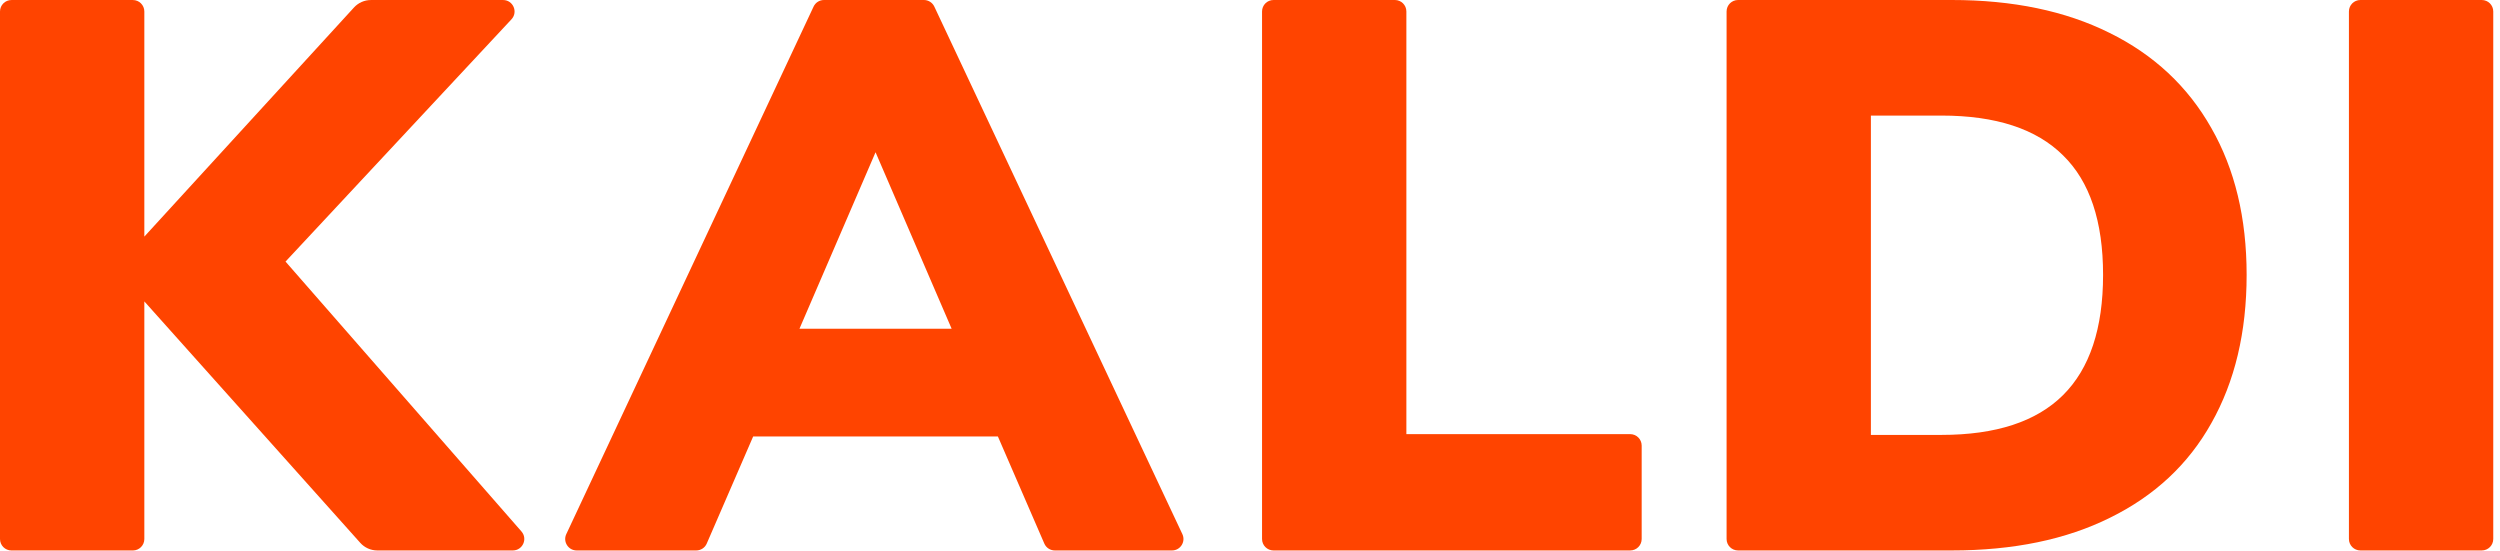
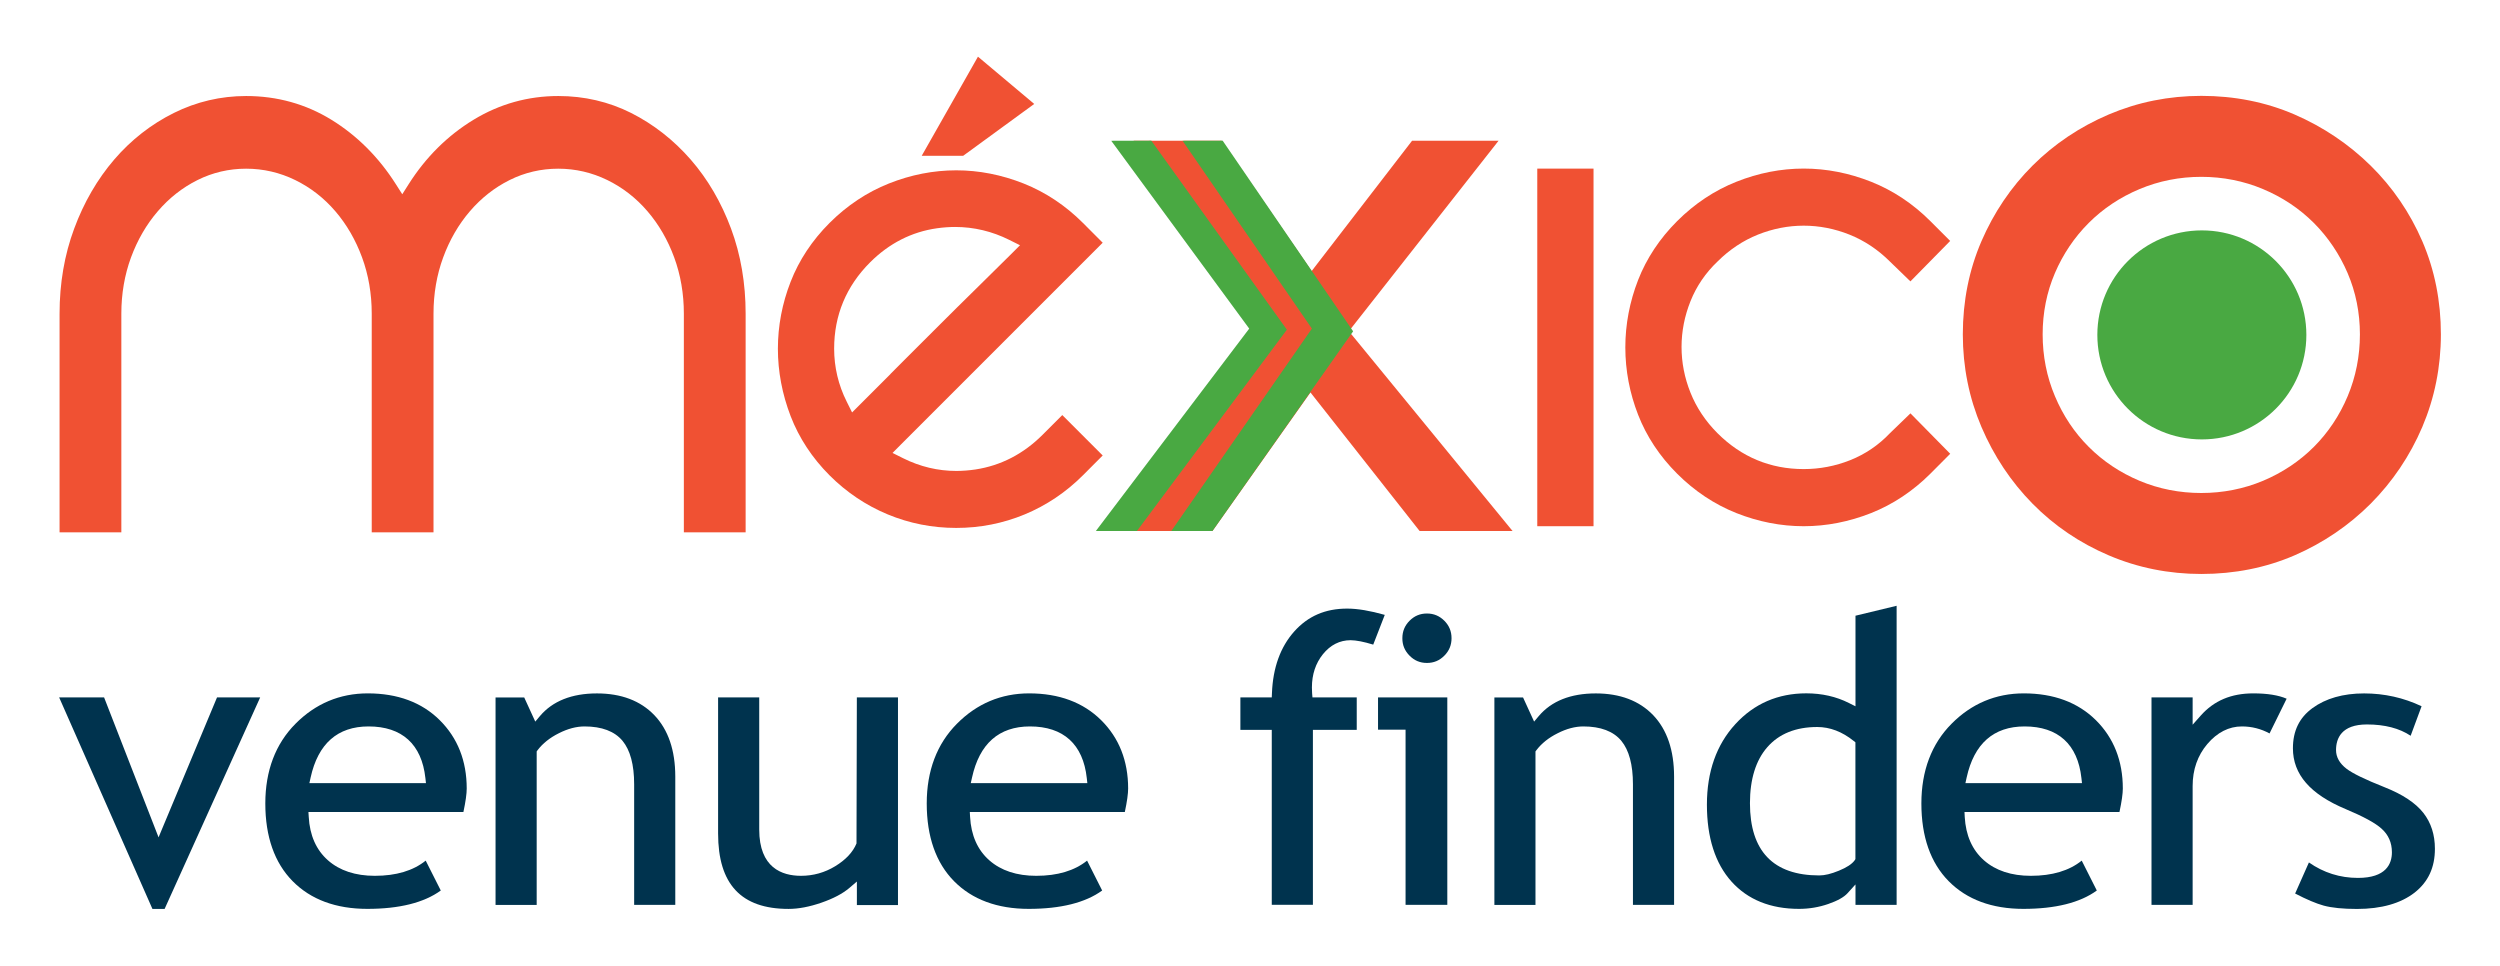
- <svg xmlns="http://www.w3.org/2000/svg" xmlns:xlink="http://www.w3.org/1999/xlink" viewBox="0 0 109 24">
-   <g transform="translate(-1470)">
-     <g style="mix-blend-mode:normal" transform="translate(1470)" fill="#f40">
-       <use xlink:href="#b" style="mix-blend-mode:normal" />
-       <use xlink:href="#c" style="mix-blend-mode:normal" />
-       <use xlink:href="#d" style="mix-blend-mode:normal" />
-       <use xlink:href="#e" style="mix-blend-mode:normal" />
-       <use xlink:href="#f" style="mix-blend-mode:normal" />
+ <svg xmlns="http://www.w3.org/2000/svg" version="1.1" id="Layer_1" x="0px" y="0px" width="65.639px" height="25.352px" viewBox="0 0 65.639 25.352" enable-background="new 0 0 65.639 25.352" xml:space="preserve">
+   <g>
+     <g>
+       <polygon fill="#00334E" points="5.698,18.311 4.163,21.985 2.733,18.311 1.553,18.311 4.002,23.864 4.322,23.864 6.831,18.311       " />
+       <path fill="#00334E" d="M9.656,18.205c-0.734,0-1.373,0.269-1.898,0.798c-0.525,0.529-0.792,1.234-0.792,2.092    c0,0.873,0.242,1.559,0.718,2.041c0.476,0.482,1.135,0.727,1.961,0.727c0.84,0,1.487-0.162,1.928-0.482l-0.396-0.785    c-0.328,0.265-0.777,0.399-1.336,0.399c-0.51,0-0.924-0.137-1.23-0.407c-0.309-0.272-0.479-0.657-0.505-1.142L8.098,21.32h4.069    c0.058-0.272,0.087-0.479,0.087-0.617c0-0.724-0.238-1.328-0.708-1.794C11.076,18.441,10.439,18.205,9.656,18.205z M8.123,20.563    l0.032-0.147c0.196-0.891,0.708-1.343,1.522-1.343c0.878,0,1.395,0.468,1.492,1.355l0.015,0.134H8.123z" />
+       <path fill="#00334E" d="M15.346,19.073c0.454,0,0.79,0.127,0.999,0.378c0.202,0.245,0.305,0.627,0.305,1.14v3.167h1.08v-3.368    c0-0.689-0.185-1.232-0.55-1.613c-0.364-0.379-0.871-0.571-1.506-0.571c-0.66,0-1.164,0.2-1.498,0.595l-0.122,0.145l-0.29-0.633    h-0.753v5.446h1.08v-4.03l0.024-0.033c0.134-0.177,0.322-0.327,0.557-0.444C14.908,19.132,15.135,19.073,15.346,19.073z" />
+       <path fill="#00334E" d="M23.577,23.763v-5.452h-1.08l-0.009,3.834c-0.094,0.229-0.283,0.43-0.561,0.599    c-0.274,0.167-0.576,0.251-0.896,0.251c-0.5,0-1.097-0.211-1.097-1.215v-3.469h-1.08v3.571c0,1.333,0.605,1.982,1.85,1.982    c0.26,0,0.55-0.055,0.864-0.164c0.312-0.108,0.558-0.238,0.732-0.386l0.198-0.169v0.618H23.577z" />
+       <path fill="#00334E" d="M27.021,18.205c-0.734,0-1.373,0.269-1.897,0.798c-0.525,0.529-0.792,1.234-0.792,2.092    c0,0.873,0.242,1.559,0.717,2.041c0.476,0.482,1.136,0.727,1.961,0.727c0.84,0,1.487-0.162,1.928-0.482l-0.396-0.785    c-0.329,0.265-0.777,0.399-1.336,0.399c-0.51,0-0.924-0.137-1.231-0.407c-0.309-0.272-0.479-0.657-0.505-1.142l-0.007-0.127h4.07    c0.058-0.272,0.087-0.479,0.087-0.617c0-0.724-0.238-1.328-0.709-1.794S27.805,18.205,27.021,18.205z M25.488,20.563l0.033-0.147    c0.195-0.891,0.708-1.343,1.521-1.343c0.879,0,1.395,0.468,1.492,1.355l0.015,0.134H25.488z" />
+       <path fill="#00334E" d="M36.055,16.925l0.303-0.781c-0.384-0.109-0.716-0.165-0.987-0.165c-0.575,0-1.03,0.197-1.392,0.603    c-0.361,0.405-0.557,0.948-0.583,1.613l-0.005,0.115h-0.824v0.853h0.824v4.593h1.08v-4.593h1.151v-0.853h-1.163l-0.009-0.112    c-0.004-0.048-0.005-0.098-0.005-0.147c0-0.342,0.097-0.635,0.288-0.873c0.198-0.245,0.443-0.369,0.73-0.369    C35.609,16.811,35.804,16.848,36.055,16.925z" />
+       <g>
+         <path fill="#00334E" d="M37.009,17.215c0.127,0.129,0.276,0.191,0.456,0.191c0.18,0,0.329-0.062,0.457-0.191     c0.127-0.127,0.189-0.278,0.189-0.458c0-0.181-0.062-0.331-0.189-0.459c-0.128-0.127-0.277-0.19-0.457-0.19     c-0.179,0-0.328,0.062-0.456,0.19c-0.127,0.128-0.189,0.278-0.189,0.459C36.819,16.937,36.882,17.087,37.009,17.215z" />
+         <polygon fill="#00334E" points="38,23.757 38,18.311 36.181,18.311 36.181,19.158 36.904,19.158 36.904,23.757    " />
+       </g>
+       <path fill="#00334E" d="M41.571,19.073c0.454,0,0.79,0.127,0.998,0.378c0.202,0.245,0.305,0.627,0.305,1.14v3.167h1.08v-3.368    c0-0.689-0.185-1.232-0.549-1.613c-0.364-0.379-0.871-0.571-1.506-0.571c-0.661,0-1.164,0.2-1.498,0.595l-0.122,0.145l-0.29-0.633    h-0.753v5.446h1.079v-4.03l0.025-0.033c0.134-0.177,0.321-0.327,0.557-0.444C41.132,19.132,41.359,19.073,41.571,19.073z" />
+       <path fill="#00334E" d="M49.797,23.757v-7.852l-1.08,0.261v2.378l-0.174-0.087c-0.333-0.168-0.709-0.253-1.118-0.253    c-0.743,0-1.37,0.271-1.862,0.808c-0.496,0.54-0.747,1.25-0.747,2.114c0,0.864,0.217,1.544,0.647,2.022    c0.427,0.474,1.023,0.715,1.772,0.715c0.264,0,0.522-0.043,0.769-0.129c0.24-0.083,0.41-0.178,0.504-0.282l0.209-0.231v0.536    H49.797z M48.694,22.59c-0.071,0.097-0.206,0.186-0.414,0.271c-0.202,0.083-0.369,0.124-0.513,0.124    c-1.208,0-1.821-0.638-1.821-1.896c0-0.633,0.155-1.129,0.458-1.474c0.307-0.35,0.748-0.527,1.309-0.527    c0.333,0,0.655,0.123,0.957,0.366l0.045,0.036v3.067L48.694,22.59z" />
+       <path fill="#00334E" d="M53.136,18.205c-0.734,0-1.373,0.269-1.897,0.798c-0.525,0.529-0.792,1.234-0.792,2.092    c0,0.873,0.241,1.559,0.717,2.041s1.136,0.727,1.961,0.727c0.84,0,1.488-0.162,1.928-0.482l-0.396-0.785    c-0.328,0.265-0.777,0.399-1.337,0.399c-0.509,0-0.924-0.137-1.23-0.407c-0.309-0.272-0.478-0.657-0.505-1.142l-0.006-0.127h4.069    c0.058-0.272,0.088-0.479,0.088-0.617c0-0.724-0.238-1.328-0.708-1.794C54.556,18.441,53.919,18.205,53.136,18.205z     M51.603,20.563l0.032-0.147c0.196-0.891,0.708-1.343,1.522-1.343c0.878,0,1.395,0.468,1.492,1.355l0.015,0.134H51.603z" />
+       <path fill="#00334E" d="M58.862,19.073c0.259,0,0.502,0.062,0.726,0.184l0.449-0.912c-0.214-0.093-0.508-0.14-0.874-0.14    c-0.582,0-1.034,0.191-1.384,0.586l-0.21,0.237v-0.717h-1.08v5.446h1.08v-3.119c0-0.431,0.13-0.802,0.386-1.104    C58.216,19.229,58.521,19.073,58.862,19.073z" />
+       <path fill="#00334E" d="M63.93,22.285c0-0.367-0.101-0.683-0.301-0.939c-0.204-0.262-0.547-0.49-1.021-0.677    c-0.512-0.203-0.838-0.362-1-0.486c-0.182-0.14-0.274-0.305-0.274-0.489c0-0.307,0.142-0.673,0.812-0.673    c0.466,0,0.852,0.1,1.147,0.297l0.287-0.775c-0.472-0.224-0.978-0.337-1.508-0.337c-0.552,0-1.009,0.131-1.36,0.388    c-0.343,0.252-0.51,0.597-0.51,1.053c0,0.685,0.455,1.208,1.389,1.598c0.464,0.195,0.77,0.361,0.936,0.51    c0.182,0.161,0.274,0.37,0.274,0.622c0,0.307-0.155,0.673-0.892,0.673c-0.47,0-0.903-0.137-1.287-0.406l-0.362,0.816    c0.301,0.157,0.553,0.263,0.749,0.317c0.216,0.059,0.511,0.088,0.875,0.088c0.638,0,1.148-0.145,1.513-0.429    C63.755,23.154,63.93,22.777,63.93,22.285z" />
    </g>
+     <path fill="#F05133" d="M18.135,4.19c-0.451-0.517-0.978-0.928-1.566-1.225c-0.586-0.294-1.229-0.444-1.909-0.444   c-0.797,0-1.545,0.209-2.226,0.623c-0.683,0.415-1.258,0.986-1.707,1.696L10.562,5.1l-0.166-0.26   C9.945,4.128,9.374,3.558,8.699,3.143C8.026,2.73,7.274,2.521,6.462,2.521c-0.666,0-1.305,0.15-1.898,0.445   C3.969,3.262,3.442,3.673,3,4.188C2.556,4.705,2.202,5.315,1.948,6.002C1.693,6.687,1.564,7.439,1.564,8.236v5.741h1.622V8.236   c0-0.522,0.085-1.019,0.254-1.478C3.609,6.3,3.845,5.893,4.143,5.547C4.44,5.2,4.791,4.924,5.185,4.728   C5.581,4.53,6.011,4.429,6.462,4.429c0.451,0,0.885,0.101,1.288,0.298c0.402,0.196,0.757,0.472,1.055,0.82   c0.297,0.346,0.533,0.754,0.701,1.211c0.169,0.459,0.254,0.956,0.254,1.478v5.741h1.622V8.236c0-0.522,0.085-1.02,0.254-1.478   c0.168-0.458,0.404-0.865,0.701-1.211c0.298-0.347,0.648-0.623,1.042-0.819c0.396-0.198,0.826-0.299,1.278-0.299   c0.451,0,0.884,0.101,1.288,0.298c0.402,0.196,0.757,0.472,1.055,0.82c0.297,0.346,0.533,0.753,0.701,1.211   c0.169,0.459,0.254,0.956,0.254,1.478v5.741h1.622V8.236c0-0.796-0.128-1.548-0.383-2.234S18.585,4.707,18.135,4.19z" />
+     <path fill="#F05133" d="M28.952,11.959l-1.061-1.061l-0.52,0.52c-0.5,0.5-1.092,0.806-1.758,0.908   c-0.169,0.025-0.339,0.039-0.503,0.039c-0.483,0-0.953-0.112-1.396-0.333l-0.28-0.14l0.221-0.222l5.297-5.297l-0.519-0.52   c-0.458-0.458-0.982-0.806-1.557-1.035c-0.577-0.229-1.172-0.346-1.769-0.346c-0.596,0-1.191,0.116-1.769,0.346   c-0.575,0.229-1.098,0.577-1.557,1.035c-0.458,0.458-0.802,0.978-1.022,1.544c-0.223,0.57-0.335,1.163-0.335,1.759   c0,0.598,0.113,1.193,0.335,1.771c0.221,0.573,0.565,1.096,1.022,1.554c0.444,0.444,0.958,0.789,1.527,1.025   c0.568,0.236,1.173,0.355,1.798,0.355s1.23-0.119,1.798-0.355c0.569-0.236,1.083-0.581,1.527-1.025L28.952,11.959z M23.373,9.828   l-0.779,0.779l-0.222,0.222l-0.14-0.281c-0.22-0.438-0.331-0.908-0.331-1.394c0-0.876,0.317-1.638,0.942-2.264   c0.501-0.501,1.093-0.803,1.761-0.897c0.159-0.022,0.317-0.034,0.472-0.034c0.493,0,0.972,0.114,1.424,0.34l0.281,0.14   l-0.222,0.222c-0.206,0.205-0.494,0.49-0.867,0.856c-0.374,0.367-0.765,0.753-1.16,1.149l-0.788,0.787l-0.352,0.353L23.373,9.828z" />
+     <rect x="40.362" y="4.427" fill="#F05133" width="1.477" height="9.389" />
+     <path fill="#F05133" d="M51.204,11.914l-1.044-1.061l-0.541,0.523c-0.292,0.308-0.643,0.547-1.038,0.705   c-0.391,0.156-0.802,0.235-1.224,0.235c-0.876,0-1.638-0.317-2.264-0.943c-0.312-0.312-0.551-0.67-0.708-1.062   c-0.156-0.389-0.235-0.793-0.235-1.201c0-0.408,0.079-0.812,0.235-1.202c0.157-0.394,0.397-0.745,0.712-1.044   c0.31-0.309,0.667-0.547,1.058-0.704c0.392-0.156,0.795-0.235,1.202-0.235c0.407,0,0.811,0.079,1.202,0.235   c0.392,0.157,0.749,0.395,1.062,0.707l0.538,0.521l1.044-1.062l-0.521-0.521C50.226,5.349,49.702,5,49.127,4.772   c-0.578-0.229-1.172-0.346-1.769-0.346c-0.596,0-1.192,0.116-1.768,0.346C45.015,5,44.491,5.349,44.033,5.807   c-0.458,0.458-0.802,0.978-1.023,1.544c-0.222,0.57-0.336,1.166-0.336,1.77c0,0.605,0.114,1.201,0.336,1.77   c0.221,0.567,0.564,1.086,1.023,1.545c0.458,0.458,0.981,0.806,1.556,1.035c0.577,0.229,1.171,0.345,1.769,0.345   s1.192-0.117,1.769-0.345c0.576-0.229,1.099-0.578,1.557-1.035L51.204,11.914z" />
+     <g>
+       <path fill="#F05133" d="M63.599,11.21c0.323-0.76,0.488-1.579,0.488-2.431c0-0.872-0.164-1.694-0.488-2.445    c-0.324-0.75-0.78-1.418-1.356-1.985c-0.576-0.566-1.25-1.019-2.001-1.344c-0.751-0.324-1.574-0.488-2.445-0.488    c-0.853,0-1.67,0.165-2.431,0.489c-0.761,0.325-1.433,0.776-2,1.342c-0.567,0.566-1.018,1.235-1.342,1.986    c-0.324,0.75-0.489,1.572-0.489,2.445c0,0.854,0.165,1.671,0.489,2.431c0.325,0.761,0.776,1.44,1.343,2.016    c0.566,0.575,1.238,1.031,1.999,1.355c0.76,0.325,1.578,0.489,2.431,0.489c0.873,0,1.695-0.164,2.445-0.488    c0.751-0.325,1.425-0.781,2.001-1.357C62.817,12.648,63.274,11.971,63.599,11.21z M61.64,10.401    c-0.213,0.507-0.512,0.956-0.888,1.332c-0.376,0.376-0.825,0.676-1.333,0.89c-0.508,0.213-1.055,0.321-1.623,0.321    s-1.114-0.107-1.623-0.321c-0.508-0.214-0.956-0.513-1.332-0.89c-0.376-0.375-0.675-0.823-0.888-1.332    c-0.215-0.508-0.322-1.054-0.322-1.622c0-0.569,0.108-1.11,0.322-1.609c0.213-0.498,0.512-0.941,0.888-1.317    c0.376-0.376,0.825-0.675,1.333-0.888c0.508-0.214,1.054-0.322,1.622-0.322s1.114,0.108,1.622,0.322    c0.508,0.213,0.956,0.512,1.333,0.888c0.375,0.377,0.674,0.82,0.887,1.317c0.214,0.499,0.323,1.041,0.323,1.609    C61.961,9.348,61.853,9.894,61.64,10.401z" />
+       <circle fill="#49A942" cx="57.811" cy="8.793" r="2.744" />
+     </g>
+     <polygon fill="#F05133" points="37.273,13.942 39.713,13.942 35.53,8.836 35.415,8.697 35.527,8.554 39.346,3.695 37.075,3.695    34.625,6.874 34.437,7.119 34.261,6.864 32.07,3.695 29.764,3.695 33.281,8.561 33.378,8.696 33.278,8.829 29.444,13.942    31.833,13.942 34.232,10.551 34.407,10.304 34.594,10.542  " />
+     <g>
+       <polygon fill="#49A942" points="29.176,3.696 30.229,3.694 33.788,8.656 29.851,13.942 28.772,13.942 32.799,8.628   " />
+     </g>
+     <g>
+       <polygon fill="#49A942" points="31.049,3.696 32.102,3.694 35.527,8.699 31.833,13.942 30.753,13.942 34.444,8.628   " />
+     </g>
+     <polygon fill="#F05133" points="24.2,4.091 25.288,4.091 27.154,2.729 25.677,1.488  " />
  </g>
-   <defs>
-     <path id="b" d="M22.735 23.171c.283.323.053.829-.376.829h-5.907c-.285 0-.556-.121-.745-.333l-9.414-10.526v10.36c0 .276-.224.5-.5.5h-5.293c-.276 0-.5-.224-.5-.5v-23c0-.276.224-.5.5-.5h5.293c.276 0 .5.224.5.5v9.815l9.141-9.99c.19-.207.457-.325.738-.325h5.762c.437 0 .664.521.366.841l-9.851 10.563 10.287 11.767z" />
-     <path id="c" d="M45.991 24c-.199 0-.38-.118-.459-.301l-2.024-4.669h-10.67l-2.024 4.669c-.079.183-.259.301-.459.301h-5.212c-.366 0-.608-.381-.453-.712l10.782-23c.082-.176.259-.288.453-.288h4.358c.194 0 .37.112.453.287l10.815 23c.156.332-.086.713-.452.713h-5.108zm-11.135-9.668h6.635l-3.317-7.694-3.317 7.694z" />
-     <path id="d" d="M55.525 24c-.276 0-.5-.224-.5-.5v-23c0-.276.224-.5.5-.5h5.293c.276 0 .5.224.5.5v18.428h9.759c.276 0 .5.224.5.5v4.072c0 .276-.224.5-.5.5h-15.552z" />
-     <path id="e" d="M75.279.5c0-.276.224-.5.5-.5h9.315c2.667 0 4.959.477 6.874 1.43 1.938.953 3.42 2.338 4.446 4.153 1.026 1.793 1.539 3.926 1.539 6.4 0 2.496-.513 4.652-1.539 6.468-1.003 1.793-2.474 3.166-4.412 4.119-1.915.953-4.218 1.43-6.908 1.43h-9.315c-.276 0-.5-.224-.5-.5v-23zm9.37 18.462c2.371 0 4.138-.579 5.301-1.736 1.163-1.157 1.744-2.905 1.744-5.242 0-2.338-.581-4.074-1.744-5.209-1.163-1.157-2.93-1.736-5.301-1.736h-3.078v13.923h3.078z" />
-     <path id="f" d="M102.913 24c-.276 0-.5-.224-.5-.5v-23c0-.276.224-.5.5-.5h5.293c.276 0 .5.224.5.5v23c0 .276-.224.5-.5.5h-5.293z" />
-   </defs>
+   <g>
+ </g>
+   <g>
+ </g>
+   <g>
+ </g>
+   <g>
+ </g>
+   <g>
+ </g>
+   <g>
+ </g>
+   <g>
+ </g>
+   <g>
+ </g>
+   <g>
+ </g>
+   <g>
+ </g>
+   <g>
+ </g>
+   <g>
+ </g>
+   <g>
+ </g>
+   <g>
+ </g>
+   <g>
+ </g>
</svg>
